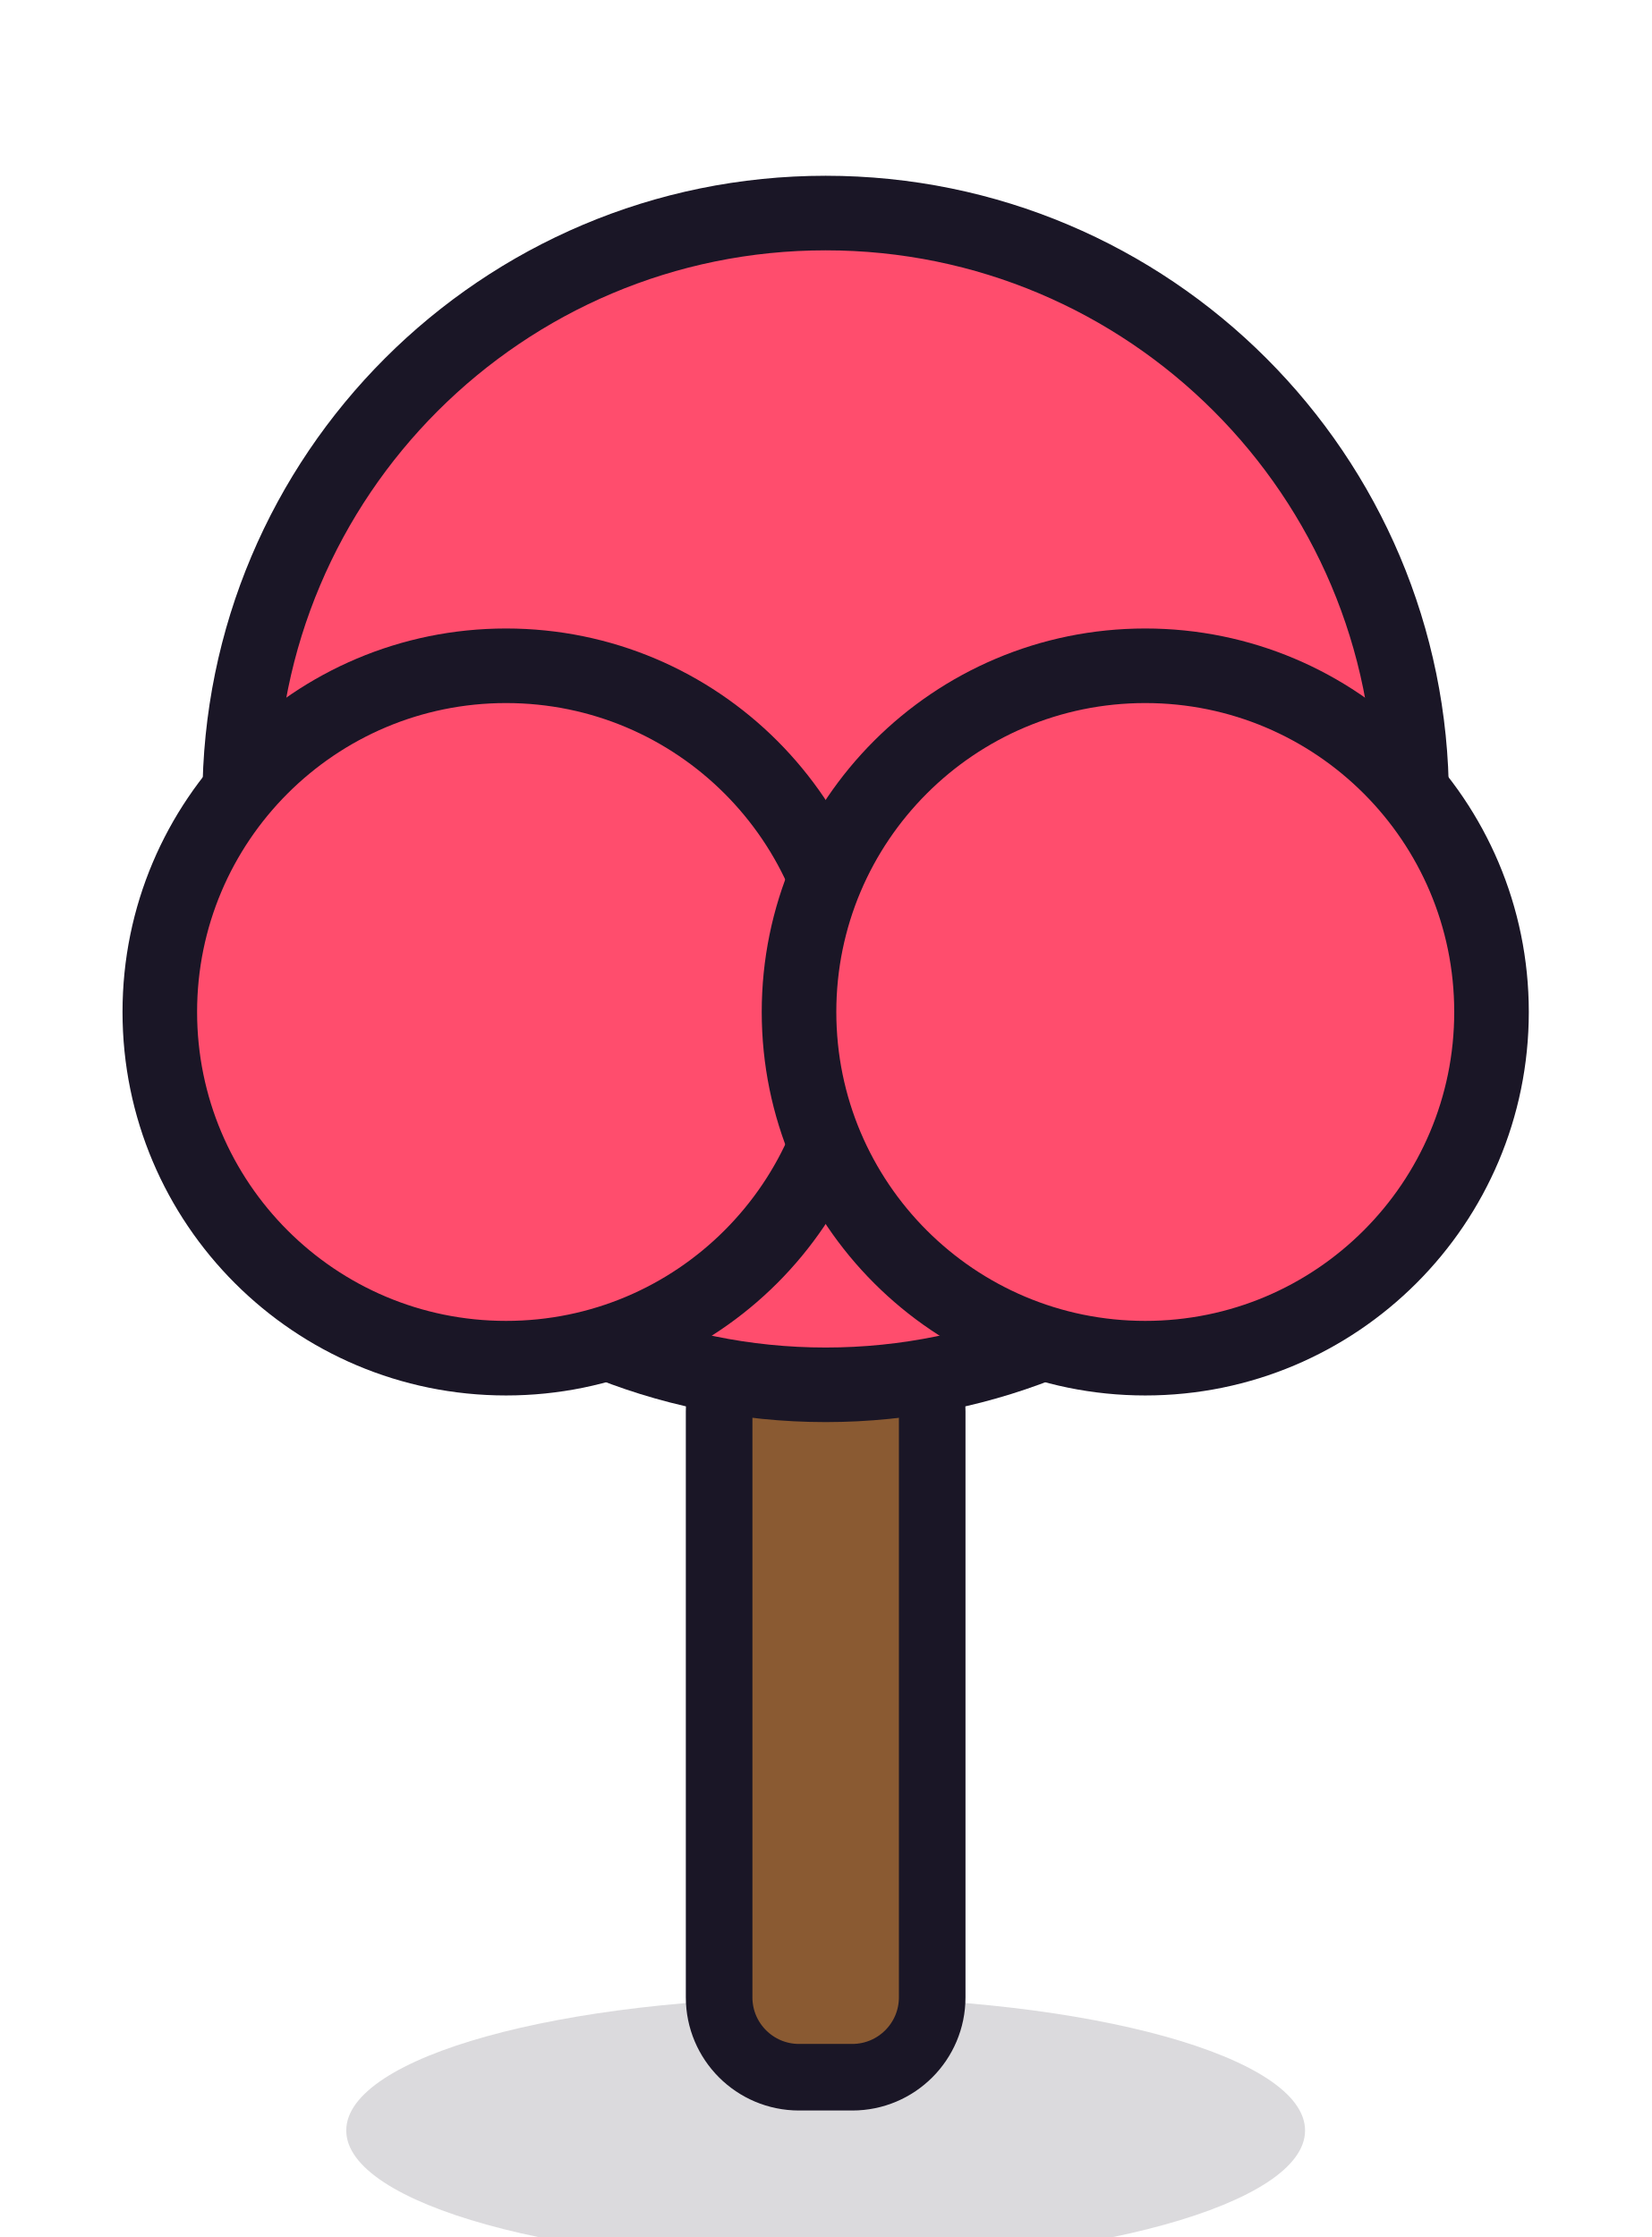
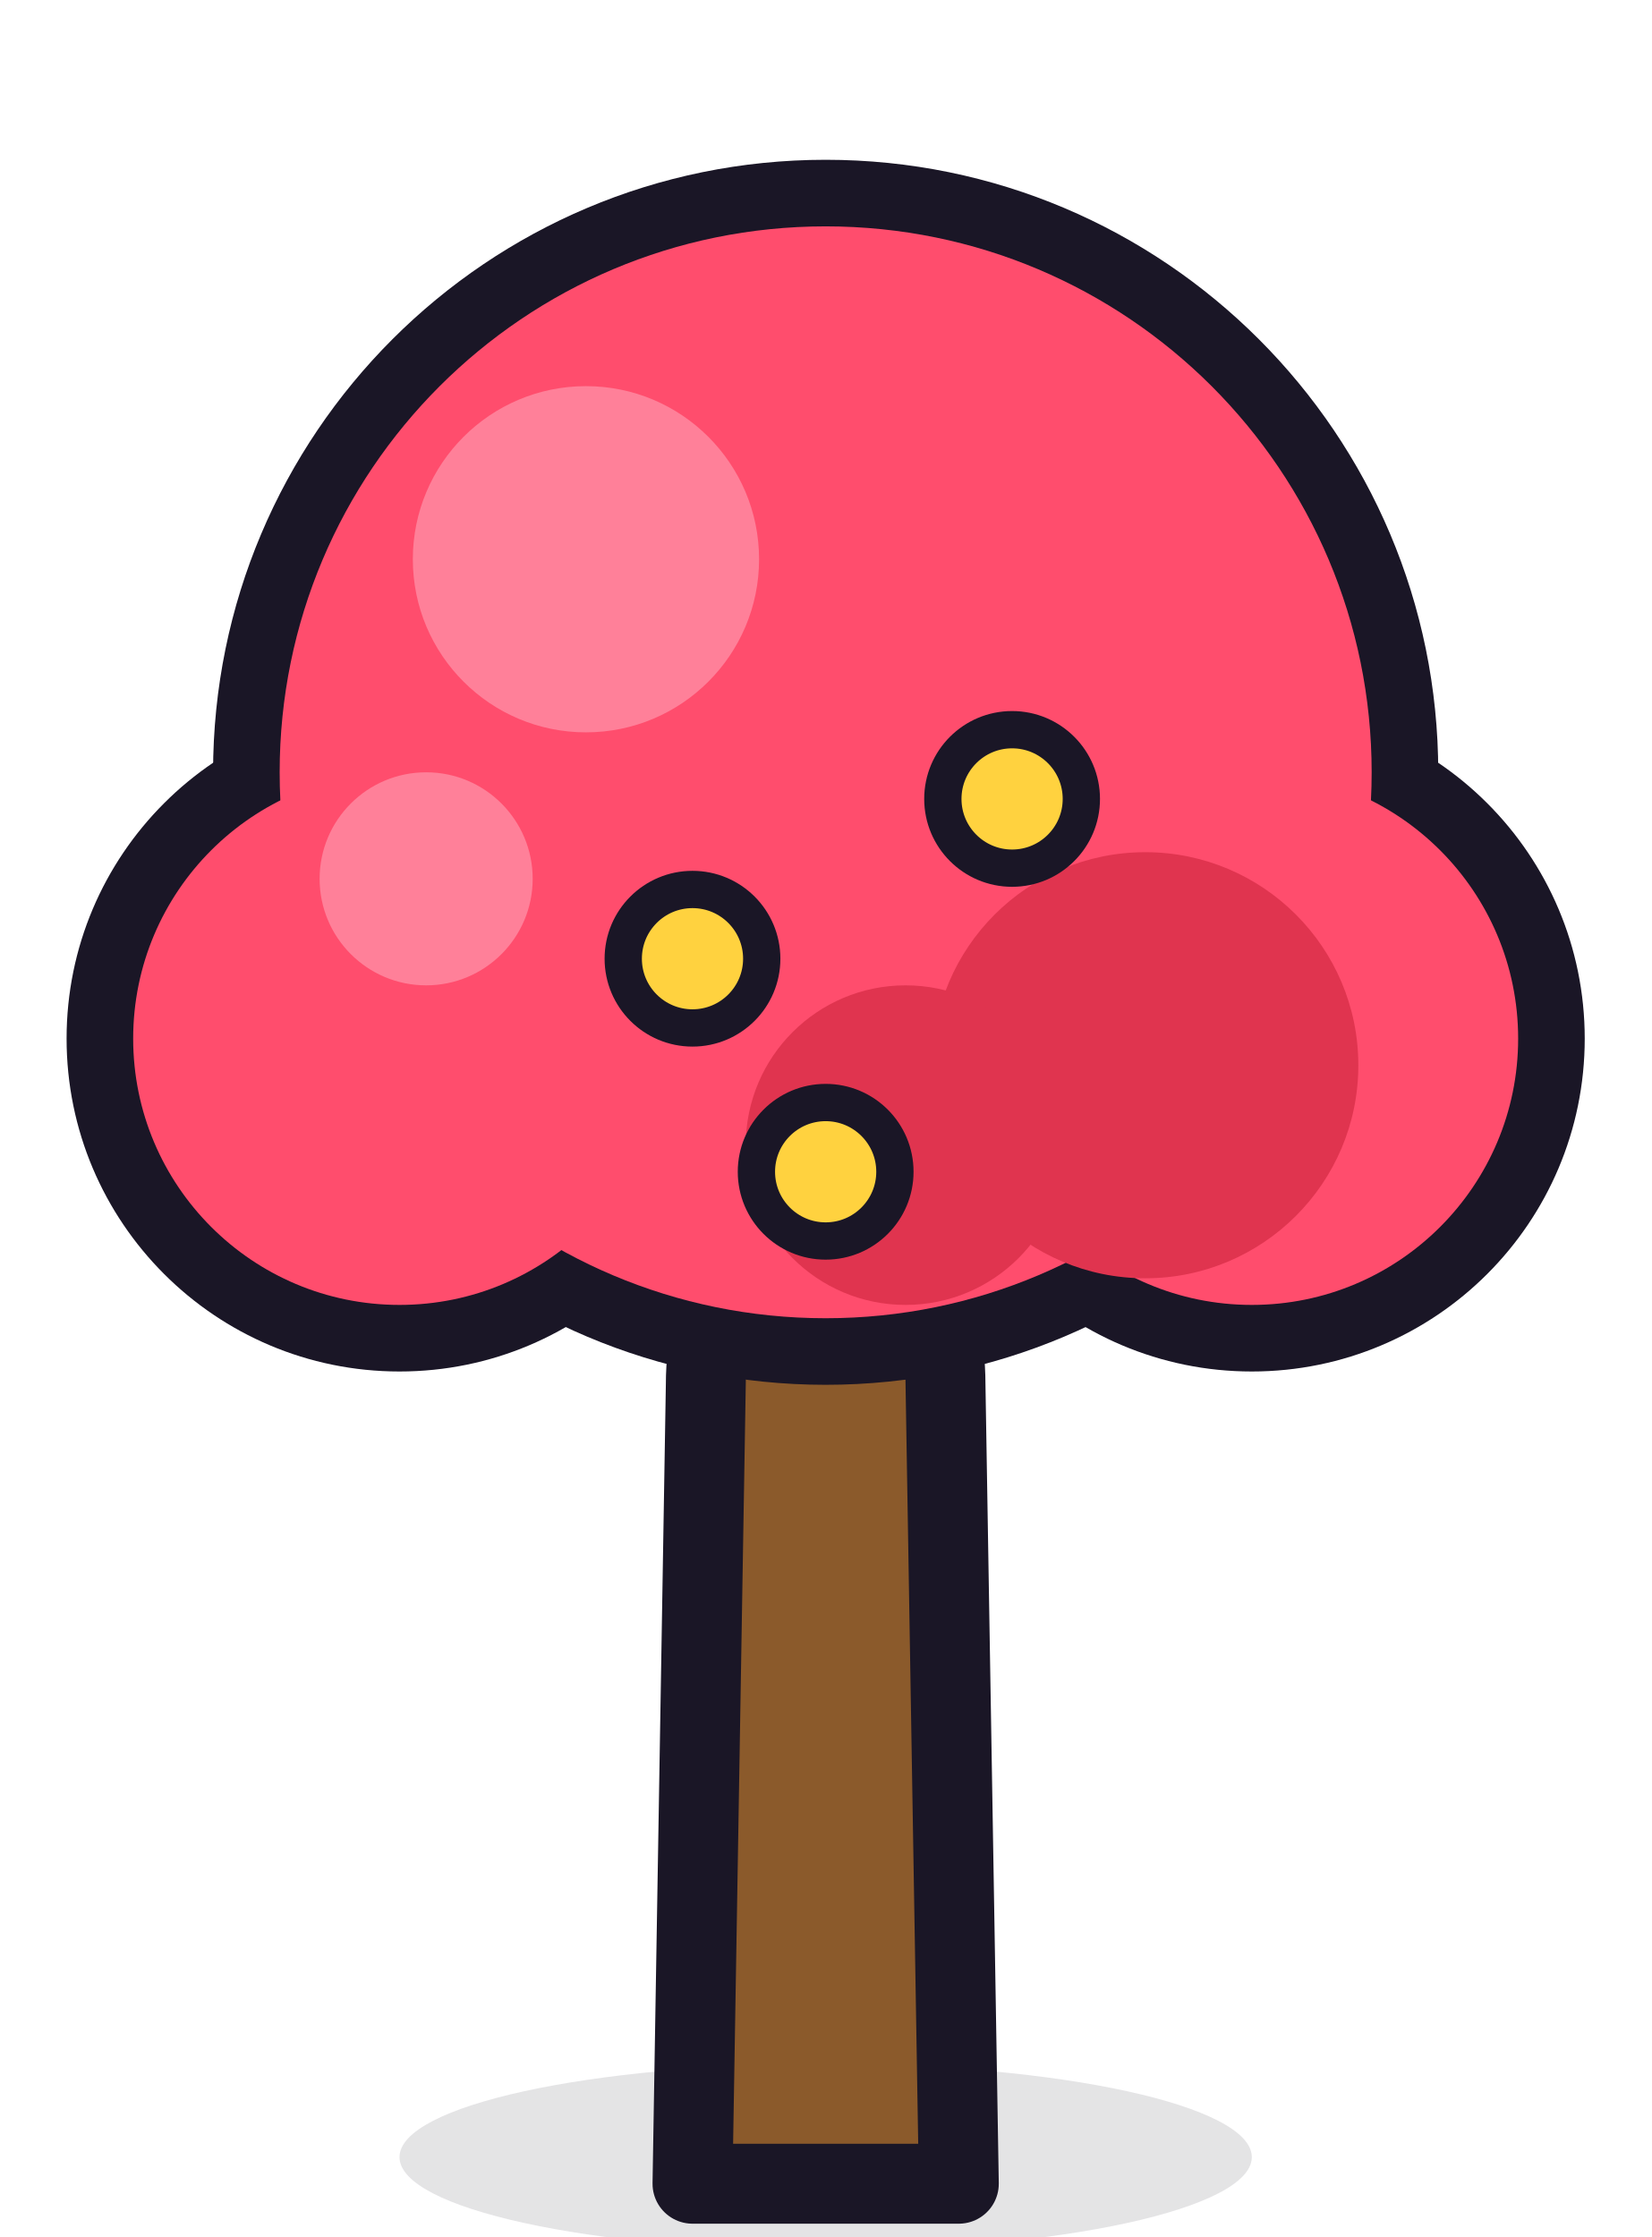
<svg xmlns="http://www.w3.org/2000/svg" width="62" height="84" viewBox="0 0 62 84">
-   <ellipse cx="31" cy="80" rx="18" ry="5" fill="#1A1626" opacity="0.16" />
-   <rect x="27" y="50" width="8" height="28" rx="3" fill="#8A5A32" stroke="#1A1626" stroke-width="2.5" />
-   <circle cx="31" cy="30" r="22" fill="#FF4D6D" stroke="#1A1626" stroke-width="2.8" />
-   <circle cx="19" cy="38" r="13" fill="#FF4D6D" stroke="#1A1626" stroke-width="2.8" />
-   <circle cx="43" cy="38" r="13" fill="#FF4D6D" stroke="#1A1626" stroke-width="2.8" />
+   <ellipse cx="31" cy="81" rx="16" ry="3.5" fill="#1A1626" opacity="0.12" />
+   <path d="M26 82 L26.5 52 Q26.5 47 31 47 Q35.5 47 35.5 52 L36 82 Z" fill="#8B5A2B" stroke="#1A1626" stroke-width="3" stroke-linejoin="round" />
+   <g fill="#1A1626">
+     <circle cx="31" cy="29" r="23" />
+     <circle cx="15" cy="39" r="12.5" />
+     <circle cx="47" cy="39" r="12.5" />
+   </g>
+   <g fill="#FF4D6D">
+     <circle cx="31" cy="29" r="20.5" />
+     <circle cx="15" cy="39" r="10" />
+     <circle cx="47" cy="39" r="10" />
+   </g>
+   <g fill="#E0344F">
+     <circle cx="43" cy="40" r="8" />
+     <circle cx="34" cy="43" r="6" />
+   </g>
+   <g fill="#FF8099">
+     <circle cx="22" cy="21" r="6.5" />
+     <circle cx="16" cy="33" r="4" />
+   </g>
+   <g fill="#FFD23F" stroke="#1A1626" stroke-width="1.4">
+     <circle cx="26" cy="36" r="2.6" />
+     <circle cx="38" cy="30" r="2.6" />
+     <circle cx="31" cy="44" r="2.6" />
+   </g>
</svg>
